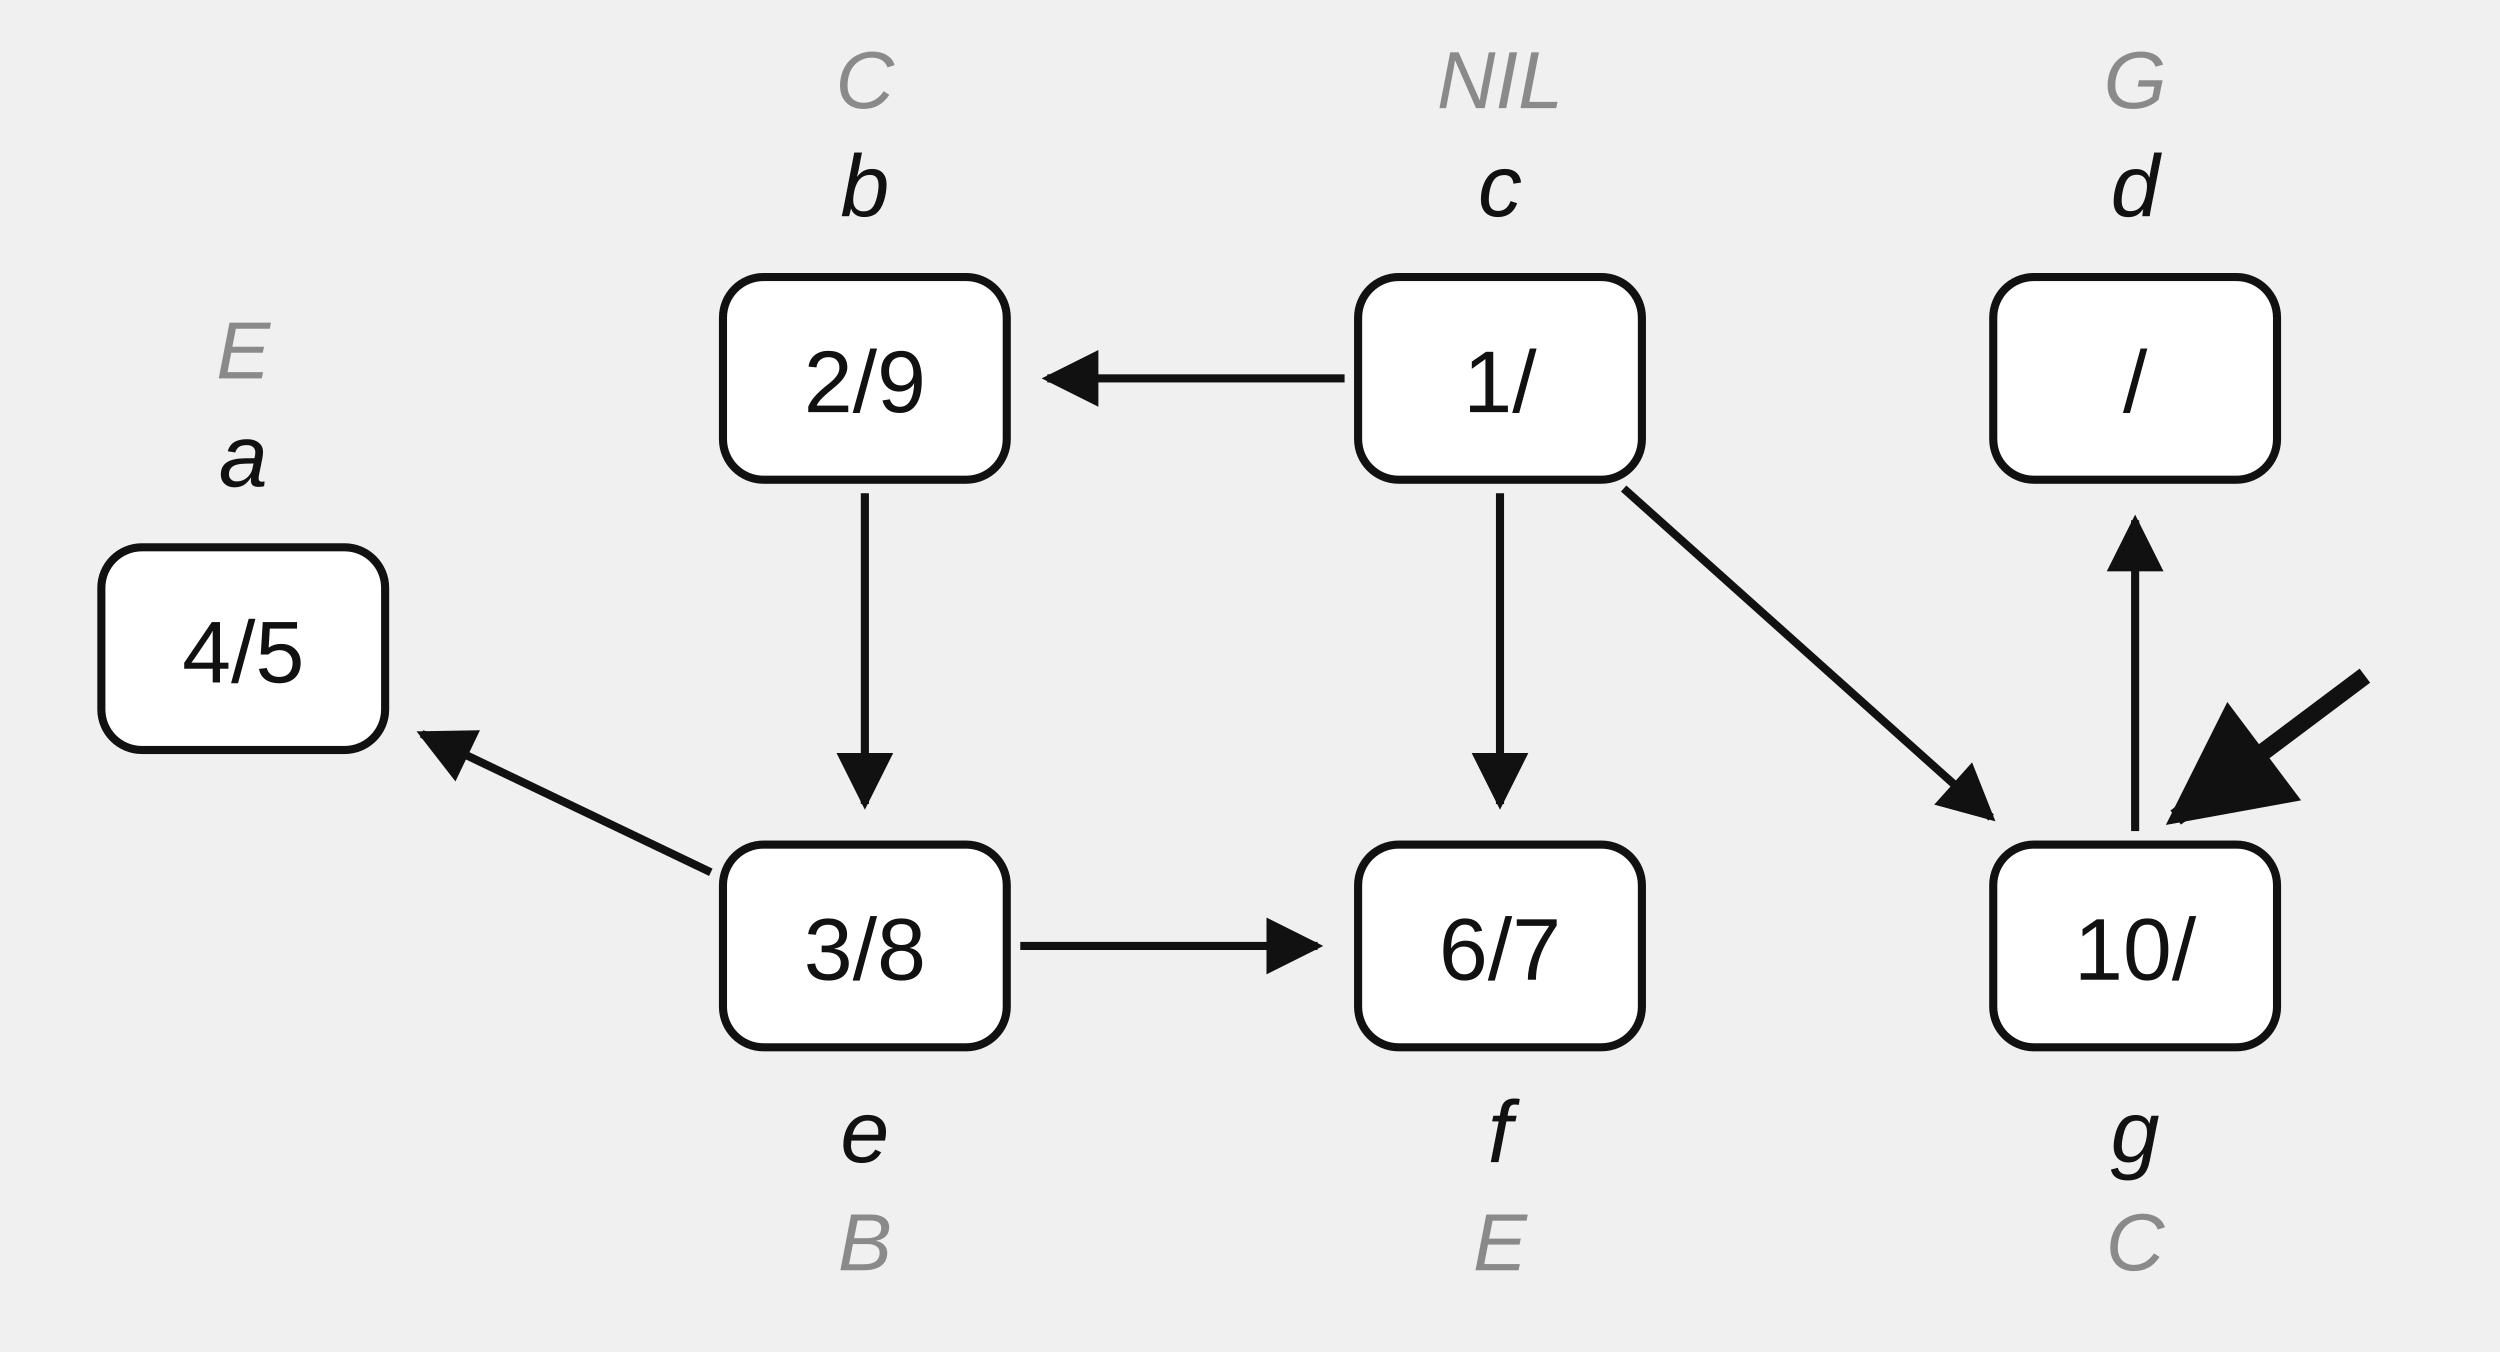
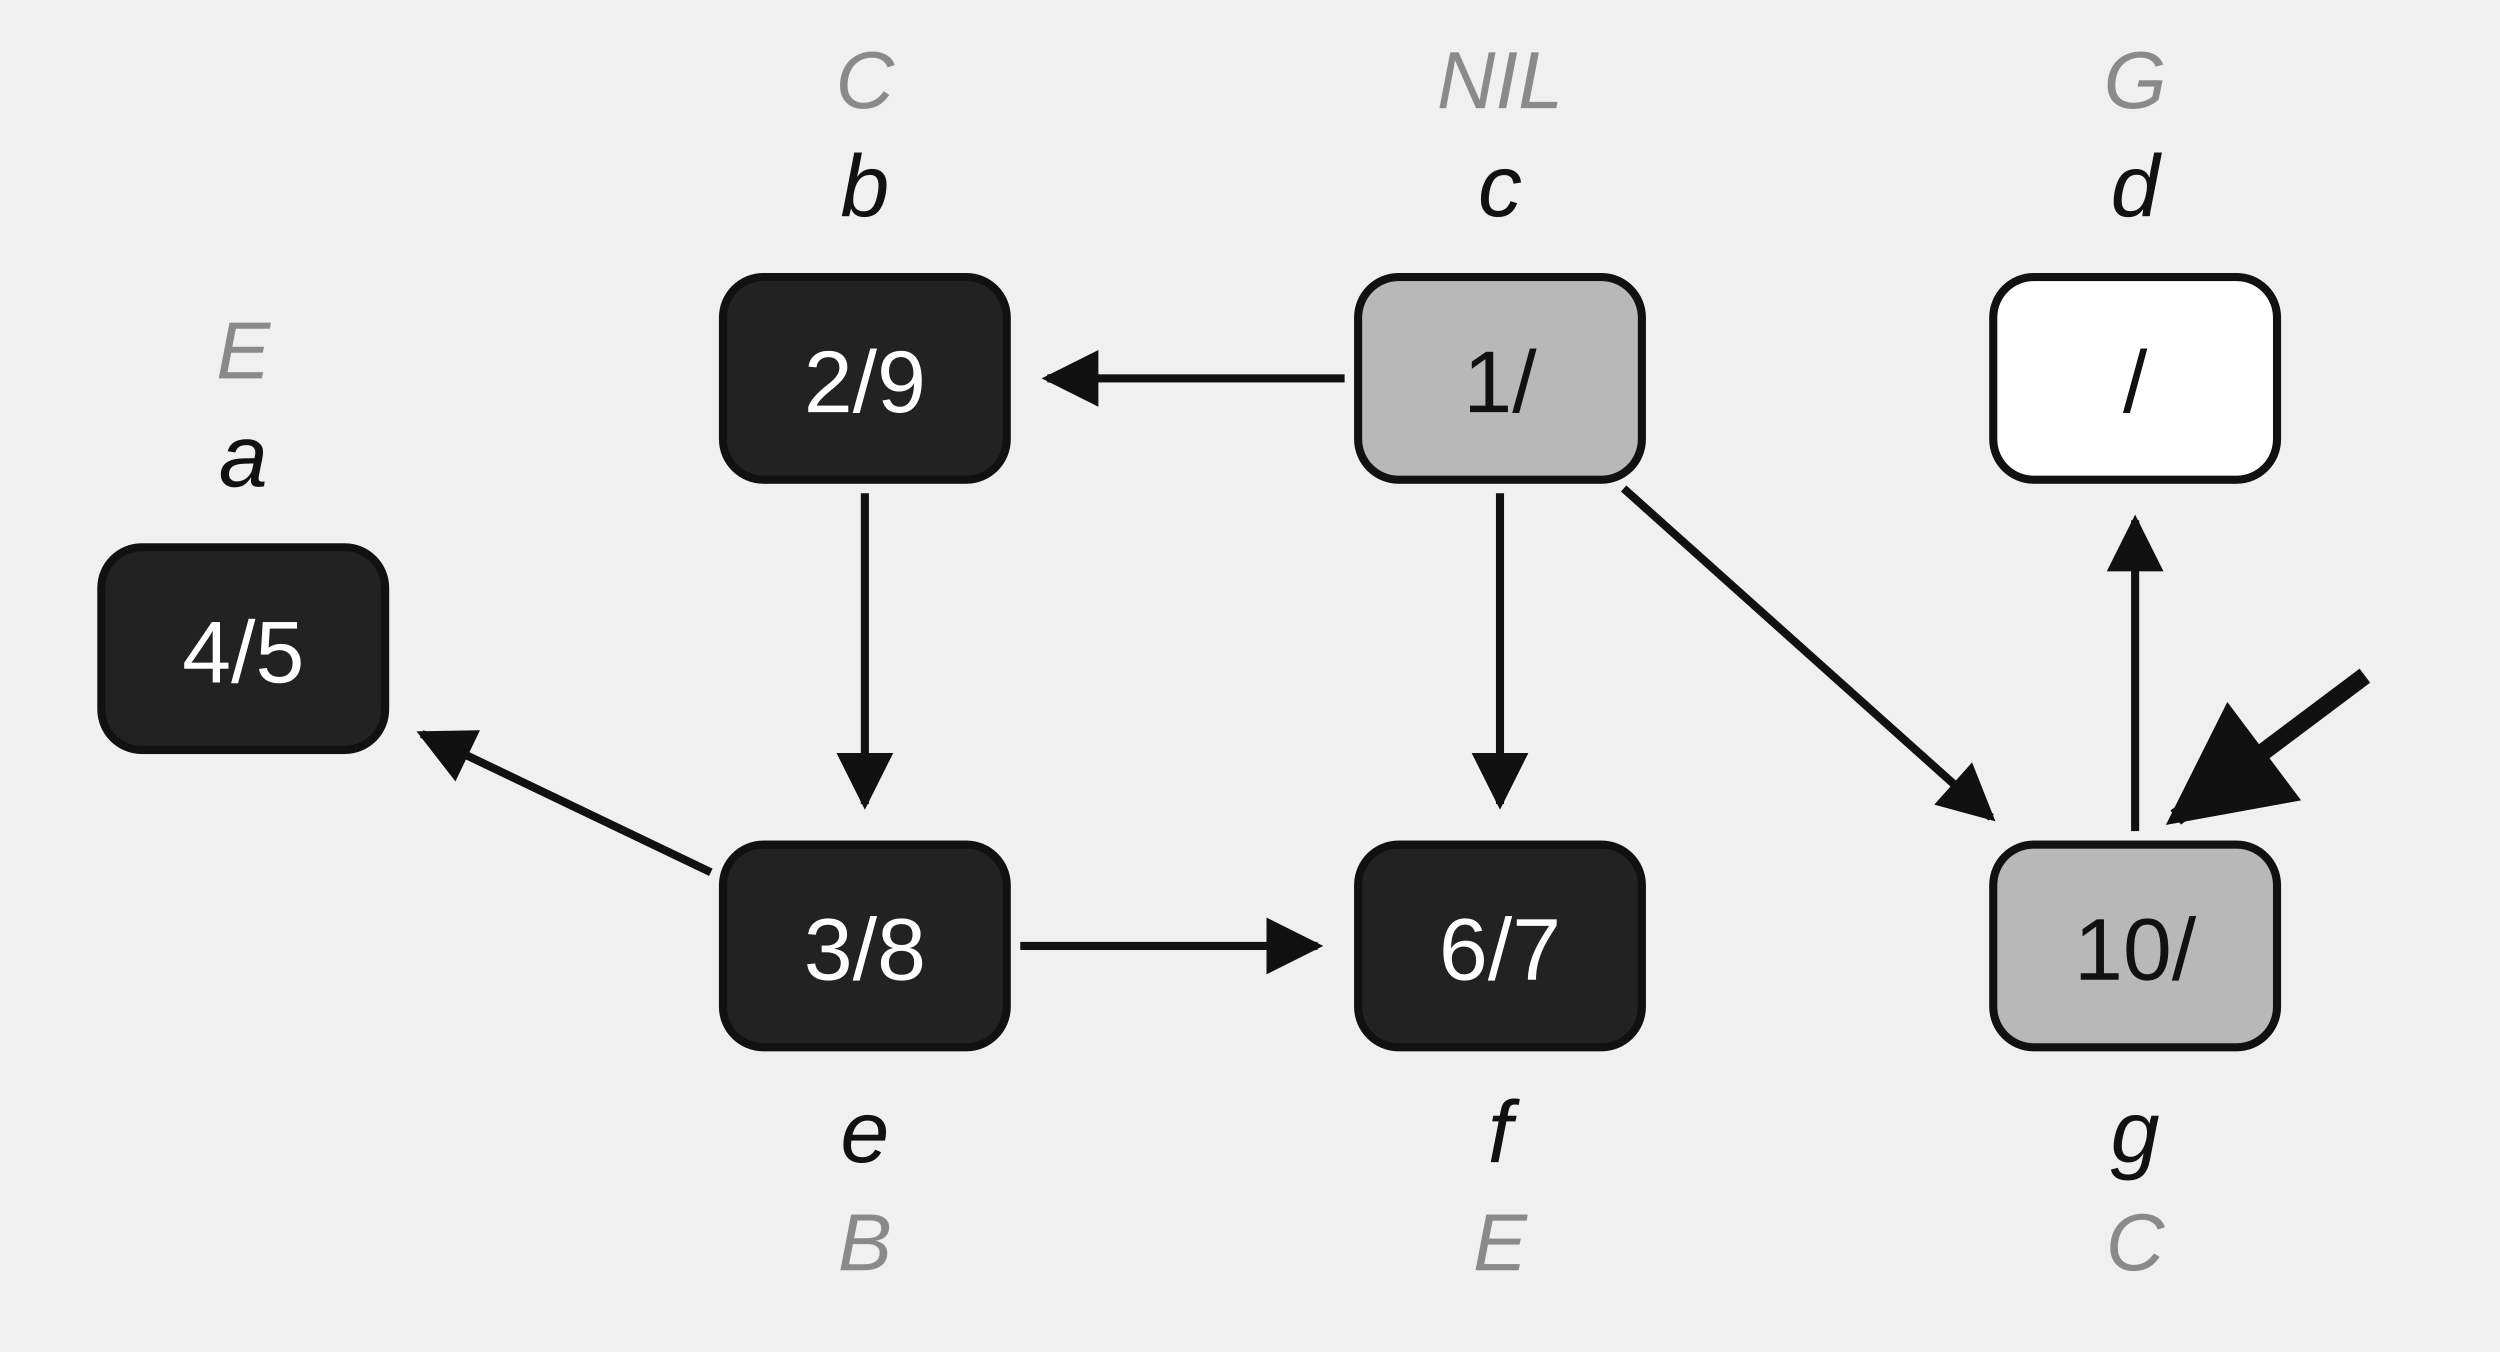
<svg xmlns="http://www.w3.org/2000/svg" viewBox="0 0 370 200" width="370" height="200" font-family="Arial, Helvetica, sans-serif">
  <defs>
    <marker id="a" viewBox="0 0 10 10" refX="9" refY="5" markerWidth="7" markerHeight="7" orient="auto-start-reverse">
      <path d="M 0 0 L 10 5 L 0 10 z" fill="#111" />
    </marker>
  </defs>
  <line x1="199.0" y1="56.0" x2="155.0" y2="56.0" stroke="#111" stroke-width="1.2" marker-end="url(#a)" />
  <line x1="222.0" y1="73.0" x2="222.0" y2="119.0" stroke="#111" stroke-width="1.2" marker-end="url(#a)" />
  <line x1="240.3" y1="72.3" x2="294.7" y2="121.0" stroke="#111" stroke-width="1.2" marker-end="url(#a)" />
  <line x1="128.0" y1="73.0" x2="128.0" y2="119.0" stroke="#111" stroke-width="1.2" marker-end="url(#a)" />
  <line x1="105.2" y1="129.1" x2="62.4" y2="108.6" stroke="#111" stroke-width="1.2" marker-end="url(#a)" />
  <line x1="151.0" y1="140.0" x2="195.0" y2="140.0" stroke="#111" stroke-width="1.2" marker-end="url(#a)" />
  <line x1="316.0" y1="123.0" x2="316.0" y2="77.0" stroke="#111" stroke-width="1.2" marker-end="url(#a)" />
-   <rect x="15.0" y="81.0" width="42" height="30" rx="6" fill="#fff" stroke="#111" stroke-width="1.2" />
-   <text x="36" y="101" text-anchor="middle" font-size="13" fill="#111" font-weight="normal" font-style="normal">4/5</text>
+   <rect x="15.0" y="81.0" width="42" height="30" rx="6" fill="#222" stroke="#111" stroke-width="1.2" />
+   <text x="36" y="101" text-anchor="middle" font-size="13" fill="#fff" font-weight="normal" font-style="normal">4/5</text>
  <text x="36" y="72" text-anchor="middle" font-size="13" fill="#111" font-weight="normal" font-style="italic">a</text>
  <text x="36" y="56" text-anchor="middle" font-size="12" fill="#8a8a8a" font-weight="normal" font-style="italic">E</text>
-   <rect x="107.0" y="41.0" width="42" height="30" rx="6" fill="#fff" stroke="#111" stroke-width="1.2" />
-   <text x="128" y="61" text-anchor="middle" font-size="13" fill="#111" font-weight="normal" font-style="normal">2/9</text>
+   <rect x="107.0" y="41.0" width="42" height="30" rx="6" fill="#222" stroke="#111" stroke-width="1.2" />
+   <text x="128" y="61" text-anchor="middle" font-size="13" fill="#fff" font-weight="normal" font-style="normal">2/9</text>
  <text x="128" y="32" text-anchor="middle" font-size="13" fill="#111" font-weight="normal" font-style="italic">b</text>
  <text x="128" y="16" text-anchor="middle" font-size="12" fill="#8a8a8a" font-weight="normal" font-style="italic">C</text>
-   <rect x="201.0" y="41.0" width="42" height="30" rx="6" fill="#fff" stroke="#111" stroke-width="1.2" />
+   <rect x="201.0" y="41.0" width="42" height="30" rx="6" fill="#b8b8b8" stroke="#111" stroke-width="1.2" />
  <text x="222" y="61" text-anchor="middle" font-size="13" fill="#111" font-weight="normal" font-style="normal">1/</text>
  <text x="222" y="32" text-anchor="middle" font-size="13" fill="#111" font-weight="normal" font-style="italic">c</text>
  <text x="222" y="16" text-anchor="middle" font-size="12" fill="#8a8a8a" font-weight="normal" font-style="italic">NIL</text>
  <rect x="295.0" y="41.0" width="42" height="30" rx="6" fill="#fff" stroke="#111" stroke-width="1.2" />
  <text x="316" y="61" text-anchor="middle" font-size="13" fill="#111" font-weight="normal" font-style="normal">/</text>
  <text x="316" y="32" text-anchor="middle" font-size="13" fill="#111" font-weight="normal" font-style="italic">d</text>
  <text x="316" y="16" text-anchor="middle" font-size="12" fill="#8a8a8a" font-weight="normal" font-style="italic">G</text>
-   <rect x="107.0" y="125.0" width="42" height="30" rx="6" fill="#fff" stroke="#111" stroke-width="1.2" />
-   <text x="128" y="145" text-anchor="middle" font-size="13" fill="#111" font-weight="normal" font-style="normal">3/8</text>
+   <rect x="107.0" y="125.0" width="42" height="30" rx="6" fill="#222" stroke="#111" stroke-width="1.2" />
+   <text x="128" y="145" text-anchor="middle" font-size="13" fill="#fff" font-weight="normal" font-style="normal">3/8</text>
  <text x="128" y="172" text-anchor="middle" font-size="13" fill="#111" font-weight="normal" font-style="italic">e</text>
  <text x="128" y="188" text-anchor="middle" font-size="12" fill="#8a8a8a" font-weight="normal" font-style="italic">B</text>
-   <rect x="201.0" y="125.0" width="42" height="30" rx="6" fill="#fff" stroke="#111" stroke-width="1.2" />
-   <text x="222" y="145" text-anchor="middle" font-size="13" fill="#111" font-weight="normal" font-style="normal">6/7</text>
+   <rect x="201.0" y="125.0" width="42" height="30" rx="6" fill="#222" stroke="#111" stroke-width="1.2" />
+   <text x="222" y="145" text-anchor="middle" font-size="13" fill="#fff" font-weight="normal" font-style="normal">6/7</text>
  <text x="222" y="172" text-anchor="middle" font-size="13" fill="#111" font-weight="normal" font-style="italic">f</text>
  <text x="222" y="188" text-anchor="middle" font-size="12" fill="#8a8a8a" font-weight="normal" font-style="italic">E</text>
-   <rect x="295.0" y="125.0" width="42" height="30" rx="6" fill="#fff" stroke="#111" stroke-width="1.2" />
+   <rect x="295.0" y="125.0" width="42" height="30" rx="6" fill="#b8b8b8" stroke="#111" stroke-width="1.2" />
  <text x="316" y="145" text-anchor="middle" font-size="13" fill="#111" font-weight="normal" font-style="normal">10/</text>
  <text x="316" y="172" text-anchor="middle" font-size="13" fill="#111" font-weight="normal" font-style="italic">g</text>
  <text x="316" y="188" text-anchor="middle" font-size="12" fill="#8a8a8a" font-weight="normal" font-style="italic">C</text>
  <path d="M 350 100 L 322 121.0" stroke="#111" stroke-width="2.6" marker-end="url(#a)" />
</svg>
